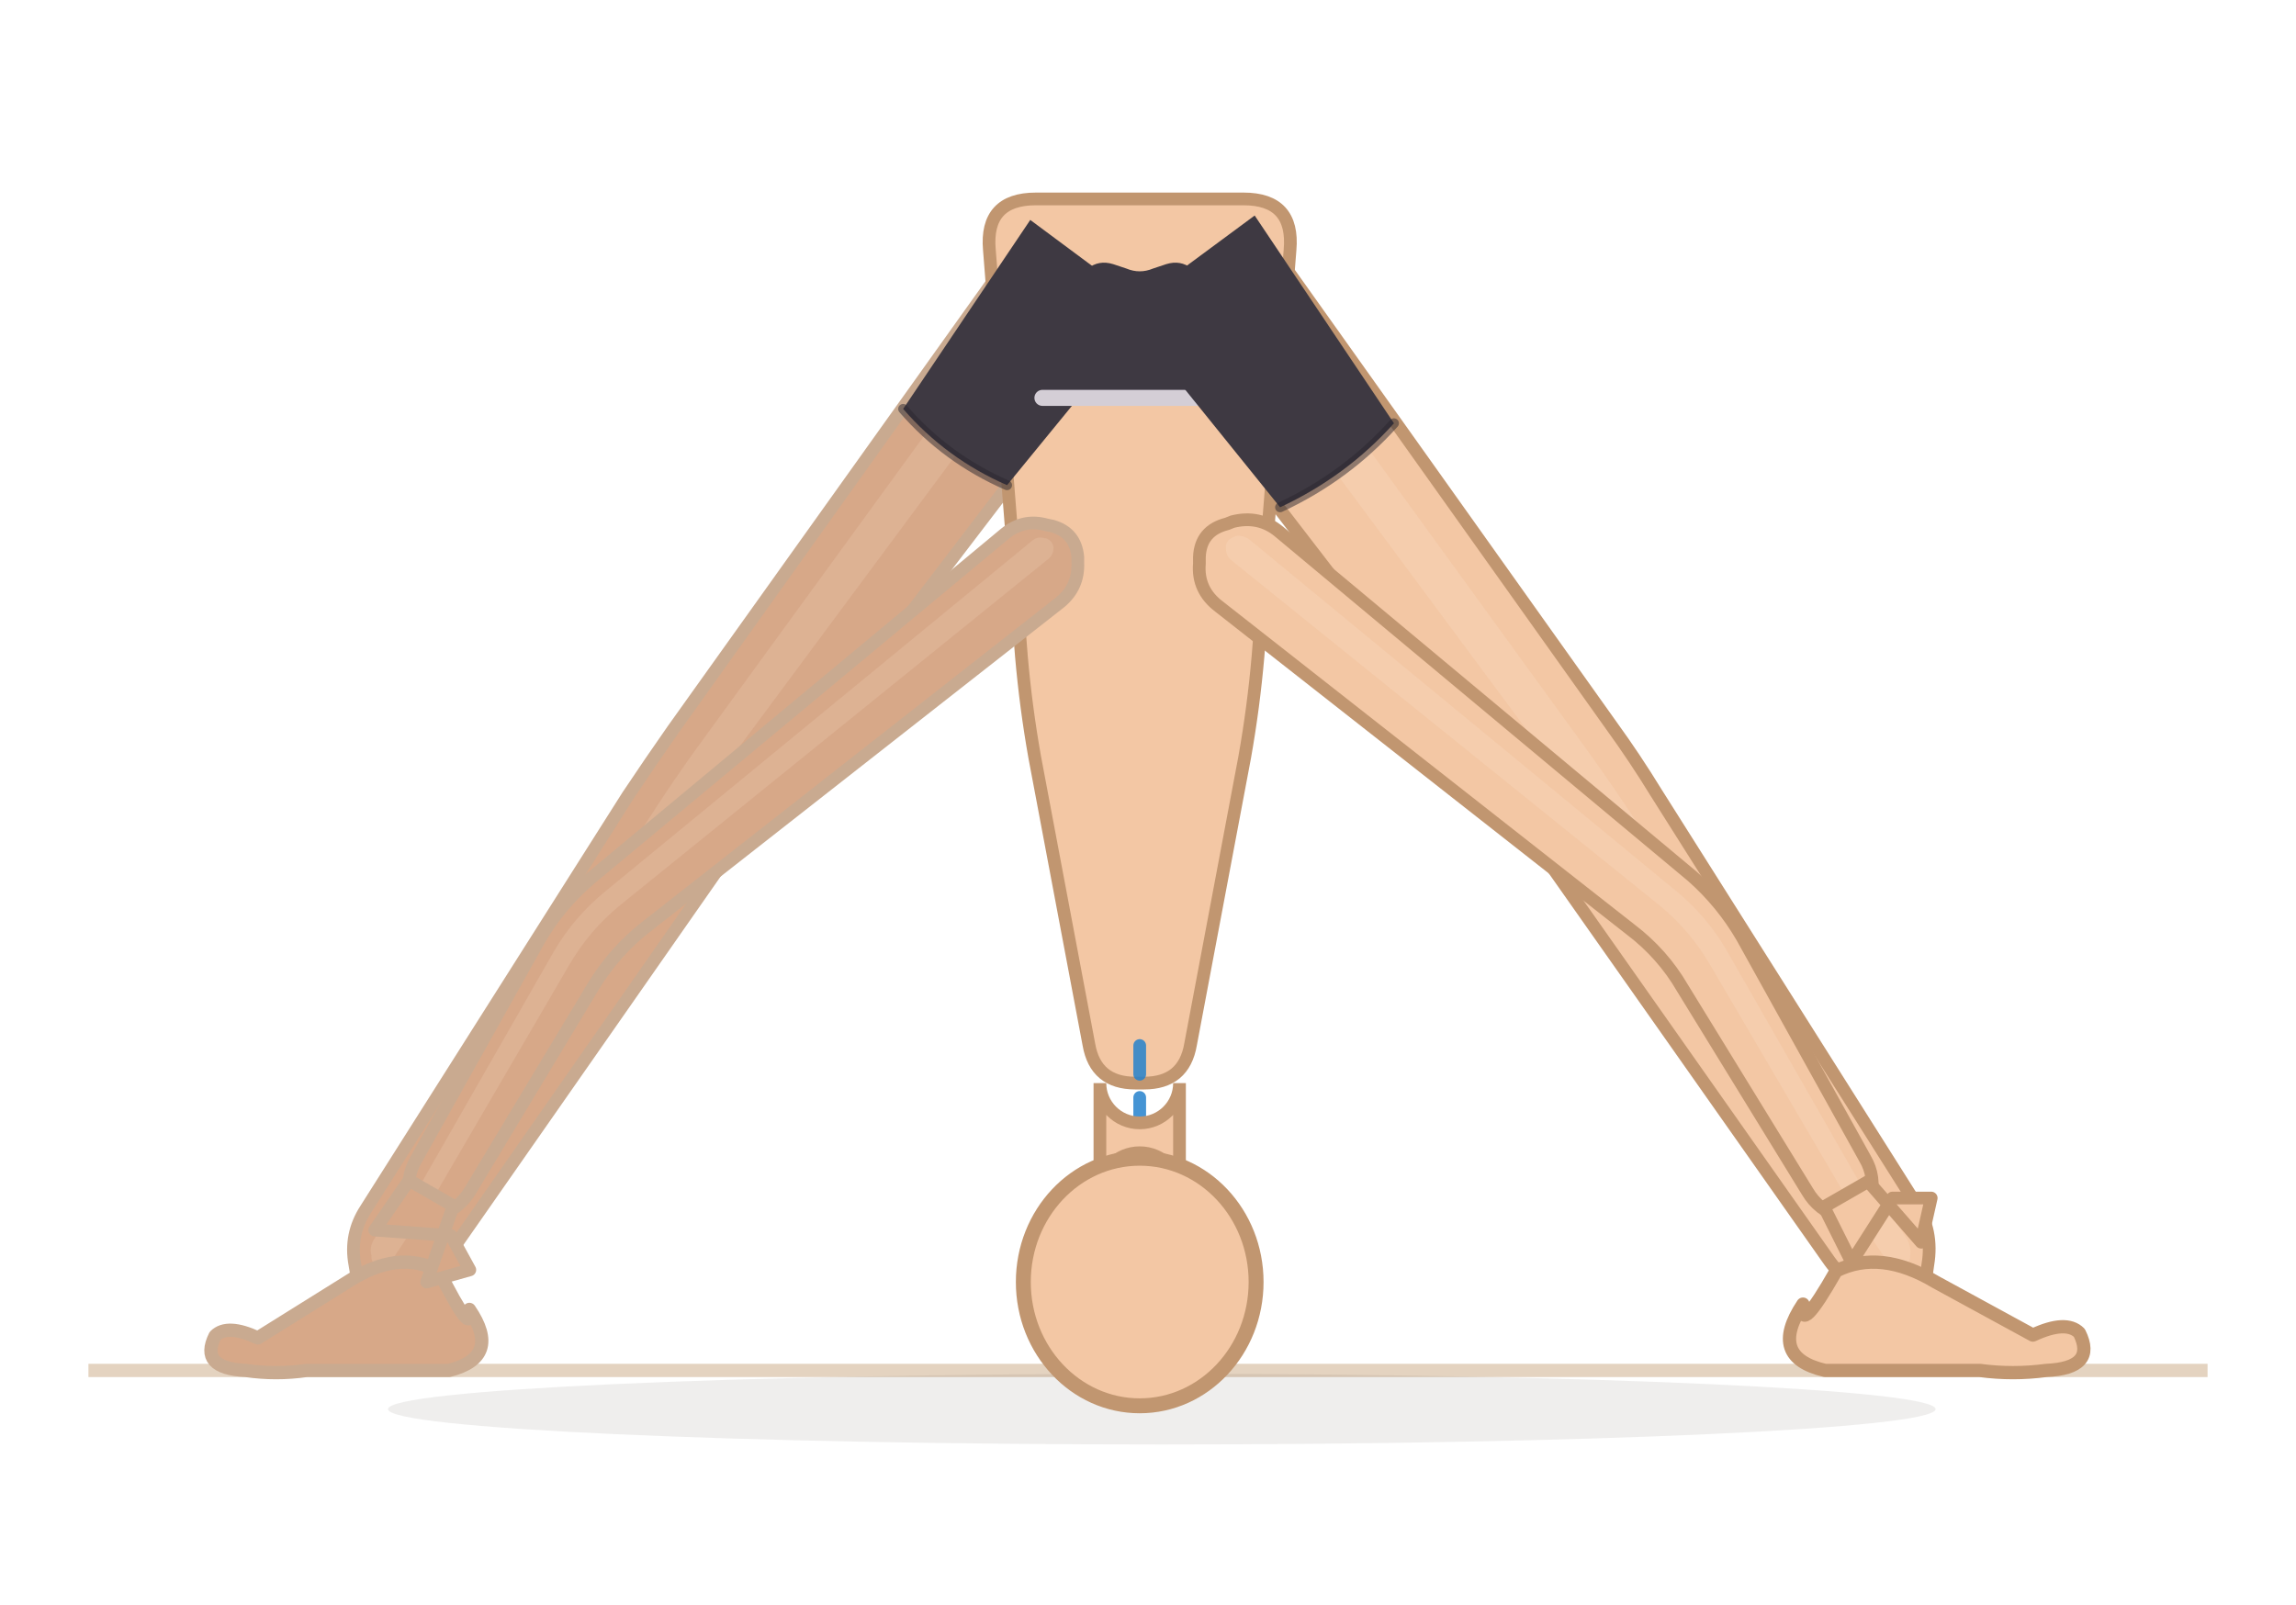
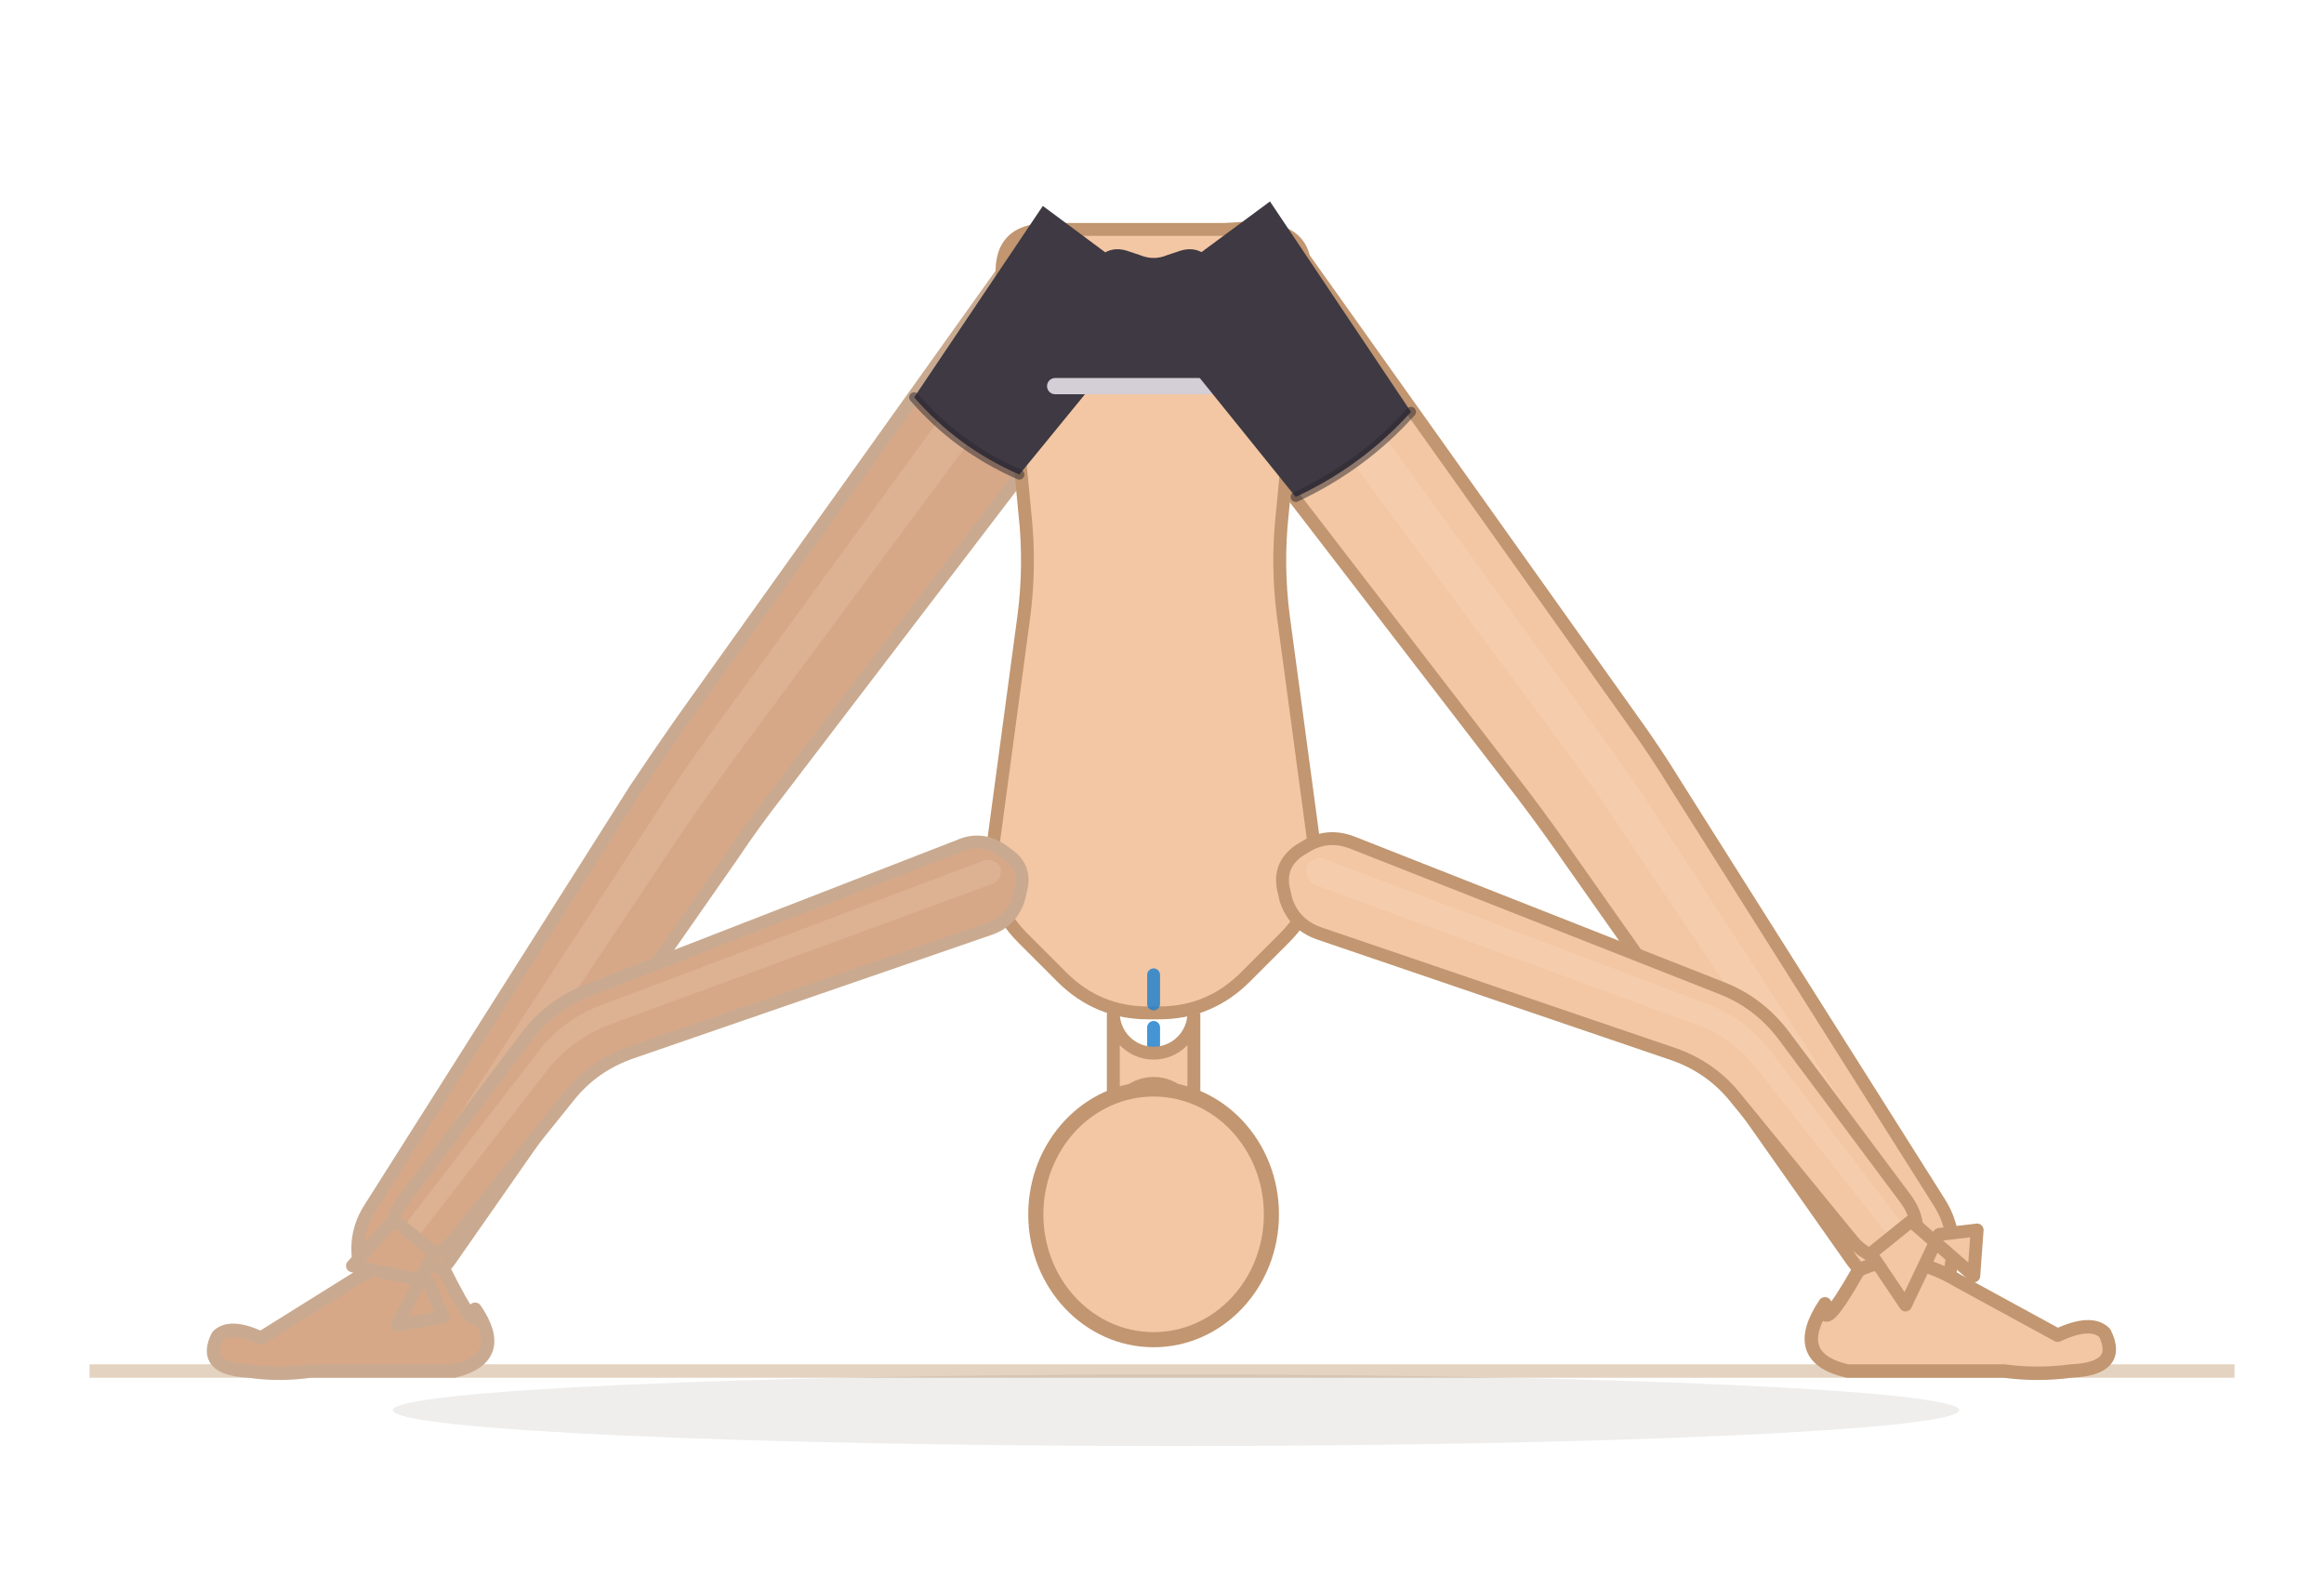
- <svg xmlns="http://www.w3.org/2000/svg" viewBox="-3.1 44 207.7 145.2">
+ <svg xmlns="http://www.w3.org/2000/svg" viewBox="-3.1 45.5 207.7 140.9">
  <line x1="4.9" y1="168" x2="196.6" y2="168" stroke="#e4d3c0" stroke-width="1.2" />
  <ellipse cx="102" cy="171.5" rx="70" ry="3.2" fill="rgba(62,42,28,0.08)" />
  <path d="M 87,69.1 L 57.8,110 Q 55.7,113 53.7,116 L 30,153.4 Q 28.5,155.7 29,158.4 L 29.1,159 Q 29.6,161.7 32.2,161.1 L 32.8,160.9 Q 35.5,160.3 37.1,158.1 L 62.3,122 Q 64.3,119 66.5,116.2 L 96.9,76.4 Q 99,73.7 97.9,70.4 L 97.7,69.7 Q 96.7,66.4 93.2,66.4 L 92.5,66.4 Q 89,66.3 87,69.1 Z" fill="#d7a888" stroke="#c9aa90" stroke-width="1.15" stroke-linejoin="round" />
  <path d="M 91,69 L 60,111.6 Q 57.9,114.5 55.9,117.6 L 30.7,156.2 Q 30.3,156.9 30.5,157.6 L 30.5,157.8 Q 30.6,158.6 31.4,158.4 L 31.5,158.4 Q 32.3,158.2 32.7,157.5 L 58.3,119.2 Q 60.4,116.2 62.5,113.3 L 93.8,71.1 Q 94.4,70.3 94.1,69.4 L 94,69.2 Q 93.7,68.3 92.8,68.2 L 92.6,68.2 Q 91.6,68.2 91,69 Z" fill="#f3d4bc" opacity="0.22" />
  <path d="M 39.36,162.48 Q 42.304,166.8 37.52,168 L 24.64,168 Q 21.88,168.4 19.12,168 Q 14.888,167.8 16.36,164.872 Q 17.464,163.768 20.224,165.056 L 28.32,160 Q 32.92,157 36.6,159 Q 39.728,165.24 39.36,162.48 Z" fill="#d7a888" stroke="#c9aa90" stroke-width="1.2" stroke-linejoin="round" />
  <path d="M 102.6,77 L 133,116.5 Q 135.2,119.4 137.2,122.3 L 162.4,158.1 Q 164.2,160.6 167.1,161.2 L 167.8,161.4 Q 170.7,162 171.2,159.1 L 171.3,158.4 Q 171.8,155.4 170.2,152.9 L 146.7,115.7 Q 144.8,112.6 142.7,109.7 L 113.6,68.8 Q 111.5,65.9 107.9,65.9 L 106.6,66 Q 103,66 101.9,69.4 L 101.6,70.7 Q 100.5,74.1 102.6,77 Z" fill="#f3c7a4" stroke="#c19670" stroke-width="1.15" stroke-linejoin="round" />
  <path d="M 106.2,71.2 L 137.5,113.4 Q 139.6,116.3 141.6,119.3 L 167.2,157.5 Q 167.7,158.2 168.5,158.4 L 168.7,158.4 Q 169.5,158.6 169.7,157.8 L 169.7,157.6 Q 169.8,156.8 169.4,156.1 L 144.3,117.4 Q 142.3,114.4 140.2,111.5 L 109.3,68.9 Q 108.7,68 107.6,68 L 107.4,68 Q 106.3,68.1 106,69.1 L 105.9,69.3 Q 105.6,70.3 106.2,71.2 Z" fill="#fbe3cf" opacity="0.22" />
  <path d="M 160,162 Q 156.8,166.8 162,168 L 176,168 Q 179,168.4 182,168 Q 186.6,167.8 185,164.6 Q 183.8,163.4 180.8,164.8 L 172,160 Q 167,157 163,159 Q 159.6,165 160,162 Z" fill="#f3c7a4" stroke="#c19670" stroke-width="1.2" stroke-linejoin="round" />
-   <path d="M 90.6,62 L 109.4,62 Q 114,62 113.6,66.6 L 110.7,103.4 Q 110.3,108 109.5,112.5 L 104.6,138.5 Q 104,142 100.4,142 L 99.6,142 Q 96,142 95.4,138.5 L 90.5,112.5 Q 89.7,108 89.3,103.4 L 86.4,66.6 Q 86,62 90.6,62 Z" fill="#f3c7a4" stroke="#c19670" stroke-width="1.15" stroke-linejoin="round" />
+   <path d="M 90.6,66 L 109.4,66 Q 114,66 113.5,70.6 L 111.5,91.4 Q 111,96 111.6,100.6 L 114.4,121.4 Q 115,126 111.7,129.3 L 108.2,132.8 Q 105,136 100.5,136 L 99.5,136 Q 95,136 91.8,132.8 L 88.3,129.3 Q 85,126 85.6,121.4 L 88.4,100.6 Q 89,96 88.5,91.4 L 86.5,70.6 Q 86,66 90.6,66 Z" fill="#f3c7a4" stroke="#c19670" stroke-width="1.15" stroke-linejoin="round" />
  <g data-shorts="inline">
    <path d="M 90.1,63.9 L 78.6,81 Q 82.5,85.5 88,87.9 L 101,72 Z" fill="#3e3942" />
    <path d="M 92.5,80 L 107.5,80 Q 108.8,80 109,78.7 L 109.8,73.9 Q 110,72.6 109,71.8 L 104.7,68.3 Q 103.7,67.5 102.4,67.9 L 101.2,68.3 Q 100,68.8 98.8,68.3 L 97.6,67.9 Q 96.3,67.5 95.3,68.3 L 91,71.8 Q 90,72.6 90.2,73.9 L 91,78.7 Q 91.2,80 92.5,80 Z" fill="#3e3942" />
    <path d="M 91.2,80 L 108.8,80" fill="none" stroke="#d4ced6" stroke-width="1.45" stroke-linecap="round" />
    <path d="M 98.5,72.3 L 112.7,89.9 Q 118.7,87.1 123,82.3 L 110.4,63.5 Z" fill="#3e3942" />
    <path d="M 78.6,81 Q 82.5,85.5 88,87.9" fill="none" stroke="#2a262e" stroke-width="0.9" stroke-linecap="round" opacity="0.5" />
    <path d="M 112.7,89.9 Q 118.7,87.1 123,82.3" fill="none" stroke="#2a262e" stroke-width="0.9" stroke-linecap="round" opacity="0.5" />
  </g>
-   <line x1="100" y1="160" x2="100" y2="138" stroke="#2481cc" stroke-width="1.15" stroke-dasharray="2.6 2.1" stroke-linecap="round" opacity="0.85" />
-   <path d="M 96.4,142 L 96.4,151.9 A 3.6 3.6 0 0 1 103.6,151.9 L 103.6,142 A 3.6 3.6 0 0 1 96.4,142 Z" fill="#f3c7a4" stroke="#c19670" stroke-width="1.15" />
-   <ellipse cx="100" cy="160" rx="10.528" ry="11.2" fill="#f3c7a4" stroke="#c19670" stroke-width="1.35" />
-   <path d="M 87.8,92.3 L 50.3,123.5 Q 47.5,125.9 45.7,129 L 34.5,149 Q 33.6,150.6 34,152.4 L 34.1,152.8 Q 34.5,154.5 36.3,154 L 36.7,153.9 Q 38.4,153.4 39.4,151.8 L 50.6,133.2 Q 52.5,130.1 55.3,127.9 L 92.8,98.5 Q 94.5,97.1 94.4,94.9 L 94.4,94.4 Q 94.2,92.2 92.1,91.6 L 91.6,91.5 Q 89.5,90.9 87.8,92.3 Z" fill="#d7a888" stroke="#c9aa90" stroke-width="1.15" stroke-linejoin="round" />
-   <path d="M 90.3,92.9 L 51.6,124.7 Q 48.8,127 47,130.1 L 35.1,150.9 Q 34.8,151.3 35,151.8 L 35,151.9 Q 35.1,152.4 35.6,152.3 L 35.7,152.3 Q 36.2,152.1 36.5,151.7 L 48.4,131.3 Q 50.2,128.2 53,125.9 L 91.7,94.6 Q 92.2,94.2 92.2,93.6 L 92.2,93.5 Q 92.1,92.9 91.5,92.7 L 91.4,92.7 Q 90.8,92.5 90.3,92.9 Z" fill="#f3d4bc" opacity="0.22" />
-   <path d="M 37.9,153.1 L 35.5,160 L 39.4,158.9 L 37.7,155.8 L 30.8,155.3 L 33.9,150.8 Z" fill="#d7a888" stroke="#c9aa90" stroke-width="1.15" stroke-linejoin="round" />
-   <path d="M 107.2,98.9 L 144.4,128.1 Q 147.3,130.3 149.1,133.4 L 160.4,151.8 Q 161.4,153.5 163.3,154.1 L 163.7,154.2 Q 165.6,154.7 166,152.8 L 166.1,152.4 Q 166.6,150.5 165.6,148.8 L 154.5,128.8 Q 152.7,125.7 150,123.3 L 112.6,92.1 Q 110.8,90.6 108.4,91.2 L 107.9,91.4 Q 105.5,92 105.4,94.4 L 105.4,95 Q 105.2,97.4 107.2,98.9 Z" fill="#f3c7a4" stroke="#c19670" stroke-width="1.15" stroke-linejoin="round" />
-   <path d="M 108.3,94.7 L 147,125.9 Q 149.8,128.2 151.6,131.3 L 163.5,151.6 Q 163.8,152.1 164.3,152.3 L 164.4,152.3 Q 165,152.5 165.1,151.9 L 165.1,151.8 Q 165.2,151.3 165,150.8 L 153.1,130 Q 151.3,126.9 148.5,124.6 L 109.9,92.8 Q 109.3,92.4 108.7,92.5 L 108.5,92.6 Q 107.9,92.8 107.8,93.4 L 107.8,93.6 Q 107.8,94.3 108.3,94.7 Z" fill="#fbe3cf" opacity="0.22" />
-   <path d="M 165.9,150.9 L 170.7,156.4 L 171.6,152.4 L 168.1,152.4 L 164.4,158.2 L 161.9,153.2 Z" fill="#f3c7a4" stroke="#c19670" stroke-width="1.15" stroke-linejoin="round" />
+   <path d="M 82.6,121.1 L 49.4,134 Q 46.1,135.3 43.9,138.2 L 32.9,152.8 Q 31.8,154.3 32,156.1 L 32,156.5 Q 32.2,158.3 34,158 L 34.4,158 Q 36.2,157.7 37.4,156.3 L 47.7,143.5 Q 49.9,140.7 53.4,139.5 L 85.3,128.5 Q 87.4,127.8 88,125.6 L 88.1,125.1 Q 88.7,123 86.9,121.8 L 86.5,121.5 Q 84.6,120.2 82.6,121.1 Z" fill="#d7a888" stroke="#c9aa90" stroke-width="1.15" stroke-linejoin="round" />
+   <path d="M 84.8,122.4 L 50.4,135.4 Q 47.1,136.7 44.9,139.6 L 33.2,154.8 Q 32.9,155.2 33,155.7 L 33,155.8 Q 33.1,156.3 33.6,156.2 L 33.7,156.2 Q 34.2,156.1 34.5,155.7 L 45.9,141 Q 48.2,138.2 51.5,137 L 85.5,124.5 Q 86.1,124.3 86.3,123.7 L 86.3,123.6 Q 86.5,123 86,122.6 L 85.8,122.5 Q 85.3,122.2 84.8,122.4 Z" fill="#f3d4bc" opacity="0.22" />
+   <path d="M 35.7,157.4 L 32.4,163.9 L 36.5,163.2 L 35.2,160 L 28.4,158.6 L 32.1,154.5 Z" fill="#d7a888" stroke="#c9aa90" stroke-width="1.15" stroke-linejoin="round" />
+   <path d="M 114.8,128.9 L 146.5,139.7 Q 149.9,140.9 152.1,143.7 L 162.4,156.3 Q 163.6,157.8 165.6,158.1 L 166,158.2 Q 167.9,158.5 168.1,156.5 L 168.2,156.1 Q 168.4,154.2 167.2,152.6 L 156.3,138 Q 154.1,135.1 150.8,133.8 L 117.8,120.8 Q 115.5,119.9 113.5,121.2 L 113,121.5 Q 111,122.9 111.7,125.3 L 111.8,125.8 Q 112.5,128.1 114.8,128.9 Z" fill="#f3c7a4" stroke="#c19670" stroke-width="1.15" stroke-linejoin="round" />
+   <path d="M 114.5,124.6 L 148.4,137 Q 151.8,138.2 154,141.1 L 165.5,155.7 Q 165.8,156.1 166.4,156.2 L 166.5,156.2 Q 167,156.3 167.1,155.8 L 167.1,155.7 Q 167.1,155.1 166.8,154.7 L 155.2,139.5 Q 153,136.6 149.7,135.3 L 115.4,122.3 Q 114.7,122 114.2,122.4 L 114,122.5 Q 113.5,122.9 113.7,123.5 L 113.7,123.7 Q 113.9,124.3 114.5,124.6 Z" fill="#fbe3cf" opacity="0.22" />
+   <path d="M 167.7,154.6 L 173.3,159.5 L 173.6,155.4 L 170.2,155.8 L 167.2,162.1 L 164.1,157.5 Z" fill="#f3c7a4" stroke="#c19670" stroke-width="1.15" stroke-linejoin="round" />
+   <line x1="100" y1="154" x2="100" y2="132" stroke="#2481cc" stroke-width="1.15" stroke-dasharray="2.6 2.1" stroke-linecap="round" opacity="0.85" />
+   <path d="M 96.4,136 L 96.4,145.9 A 3.6 3.6 0 0 1 103.6,145.9 L 103.6,136 A 3.6 3.6 0 0 1 96.4,136 Z" fill="#f3c7a4" stroke="#c19670" stroke-width="1.15" />
+   <ellipse cx="100" cy="154" rx="10.528" ry="11.2" fill="#f3c7a4" stroke="#c19670" stroke-width="1.35" />
</svg>
